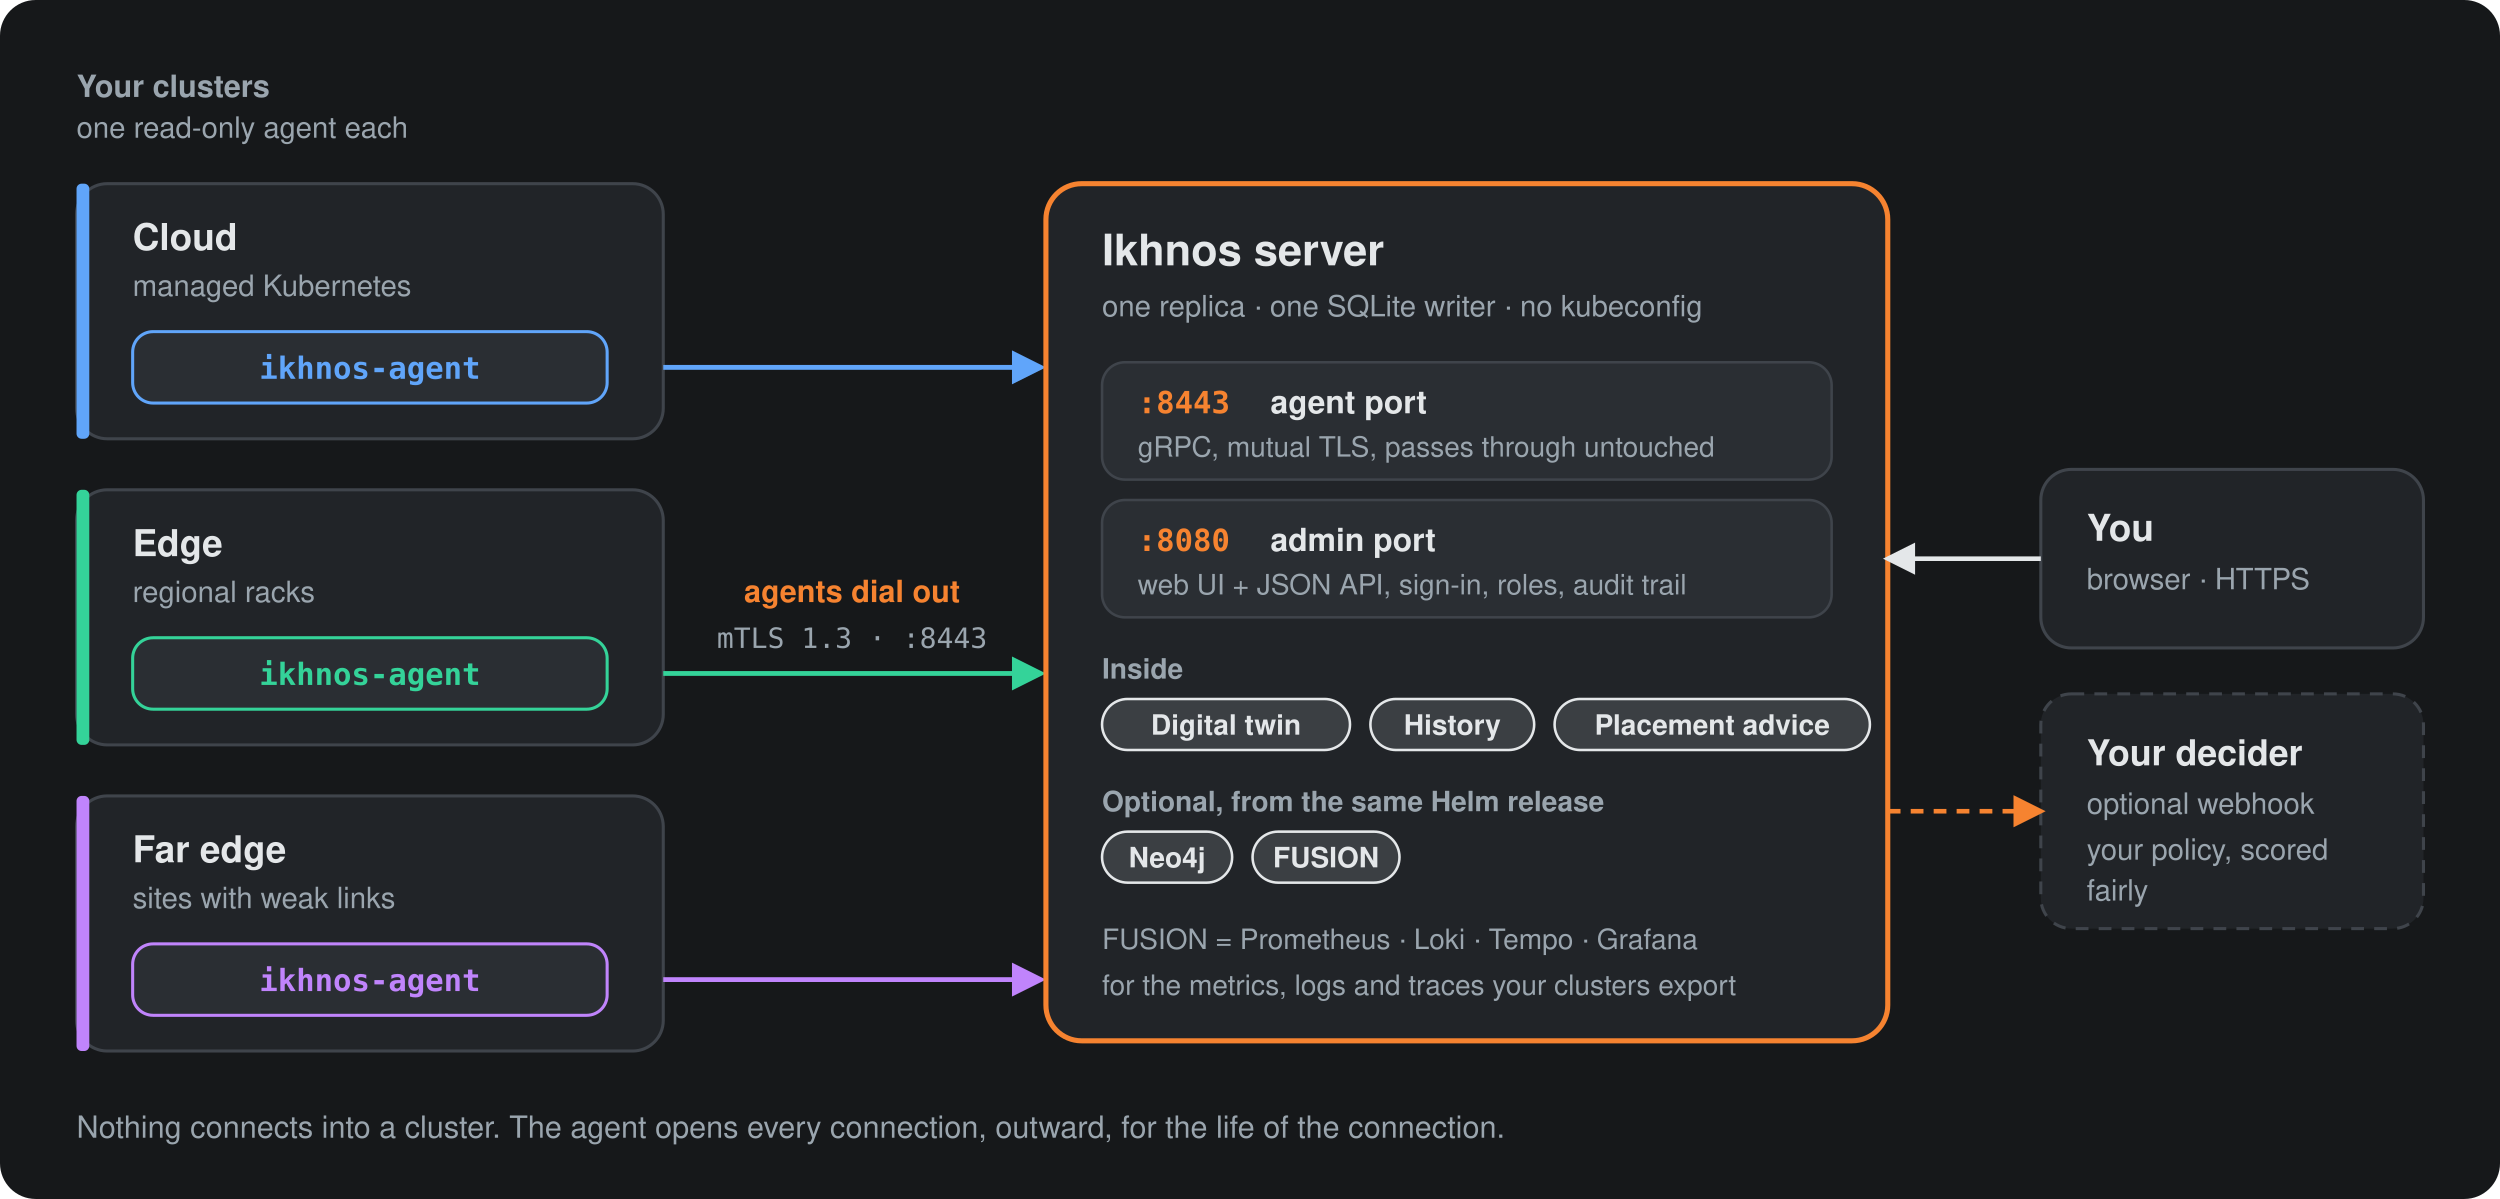
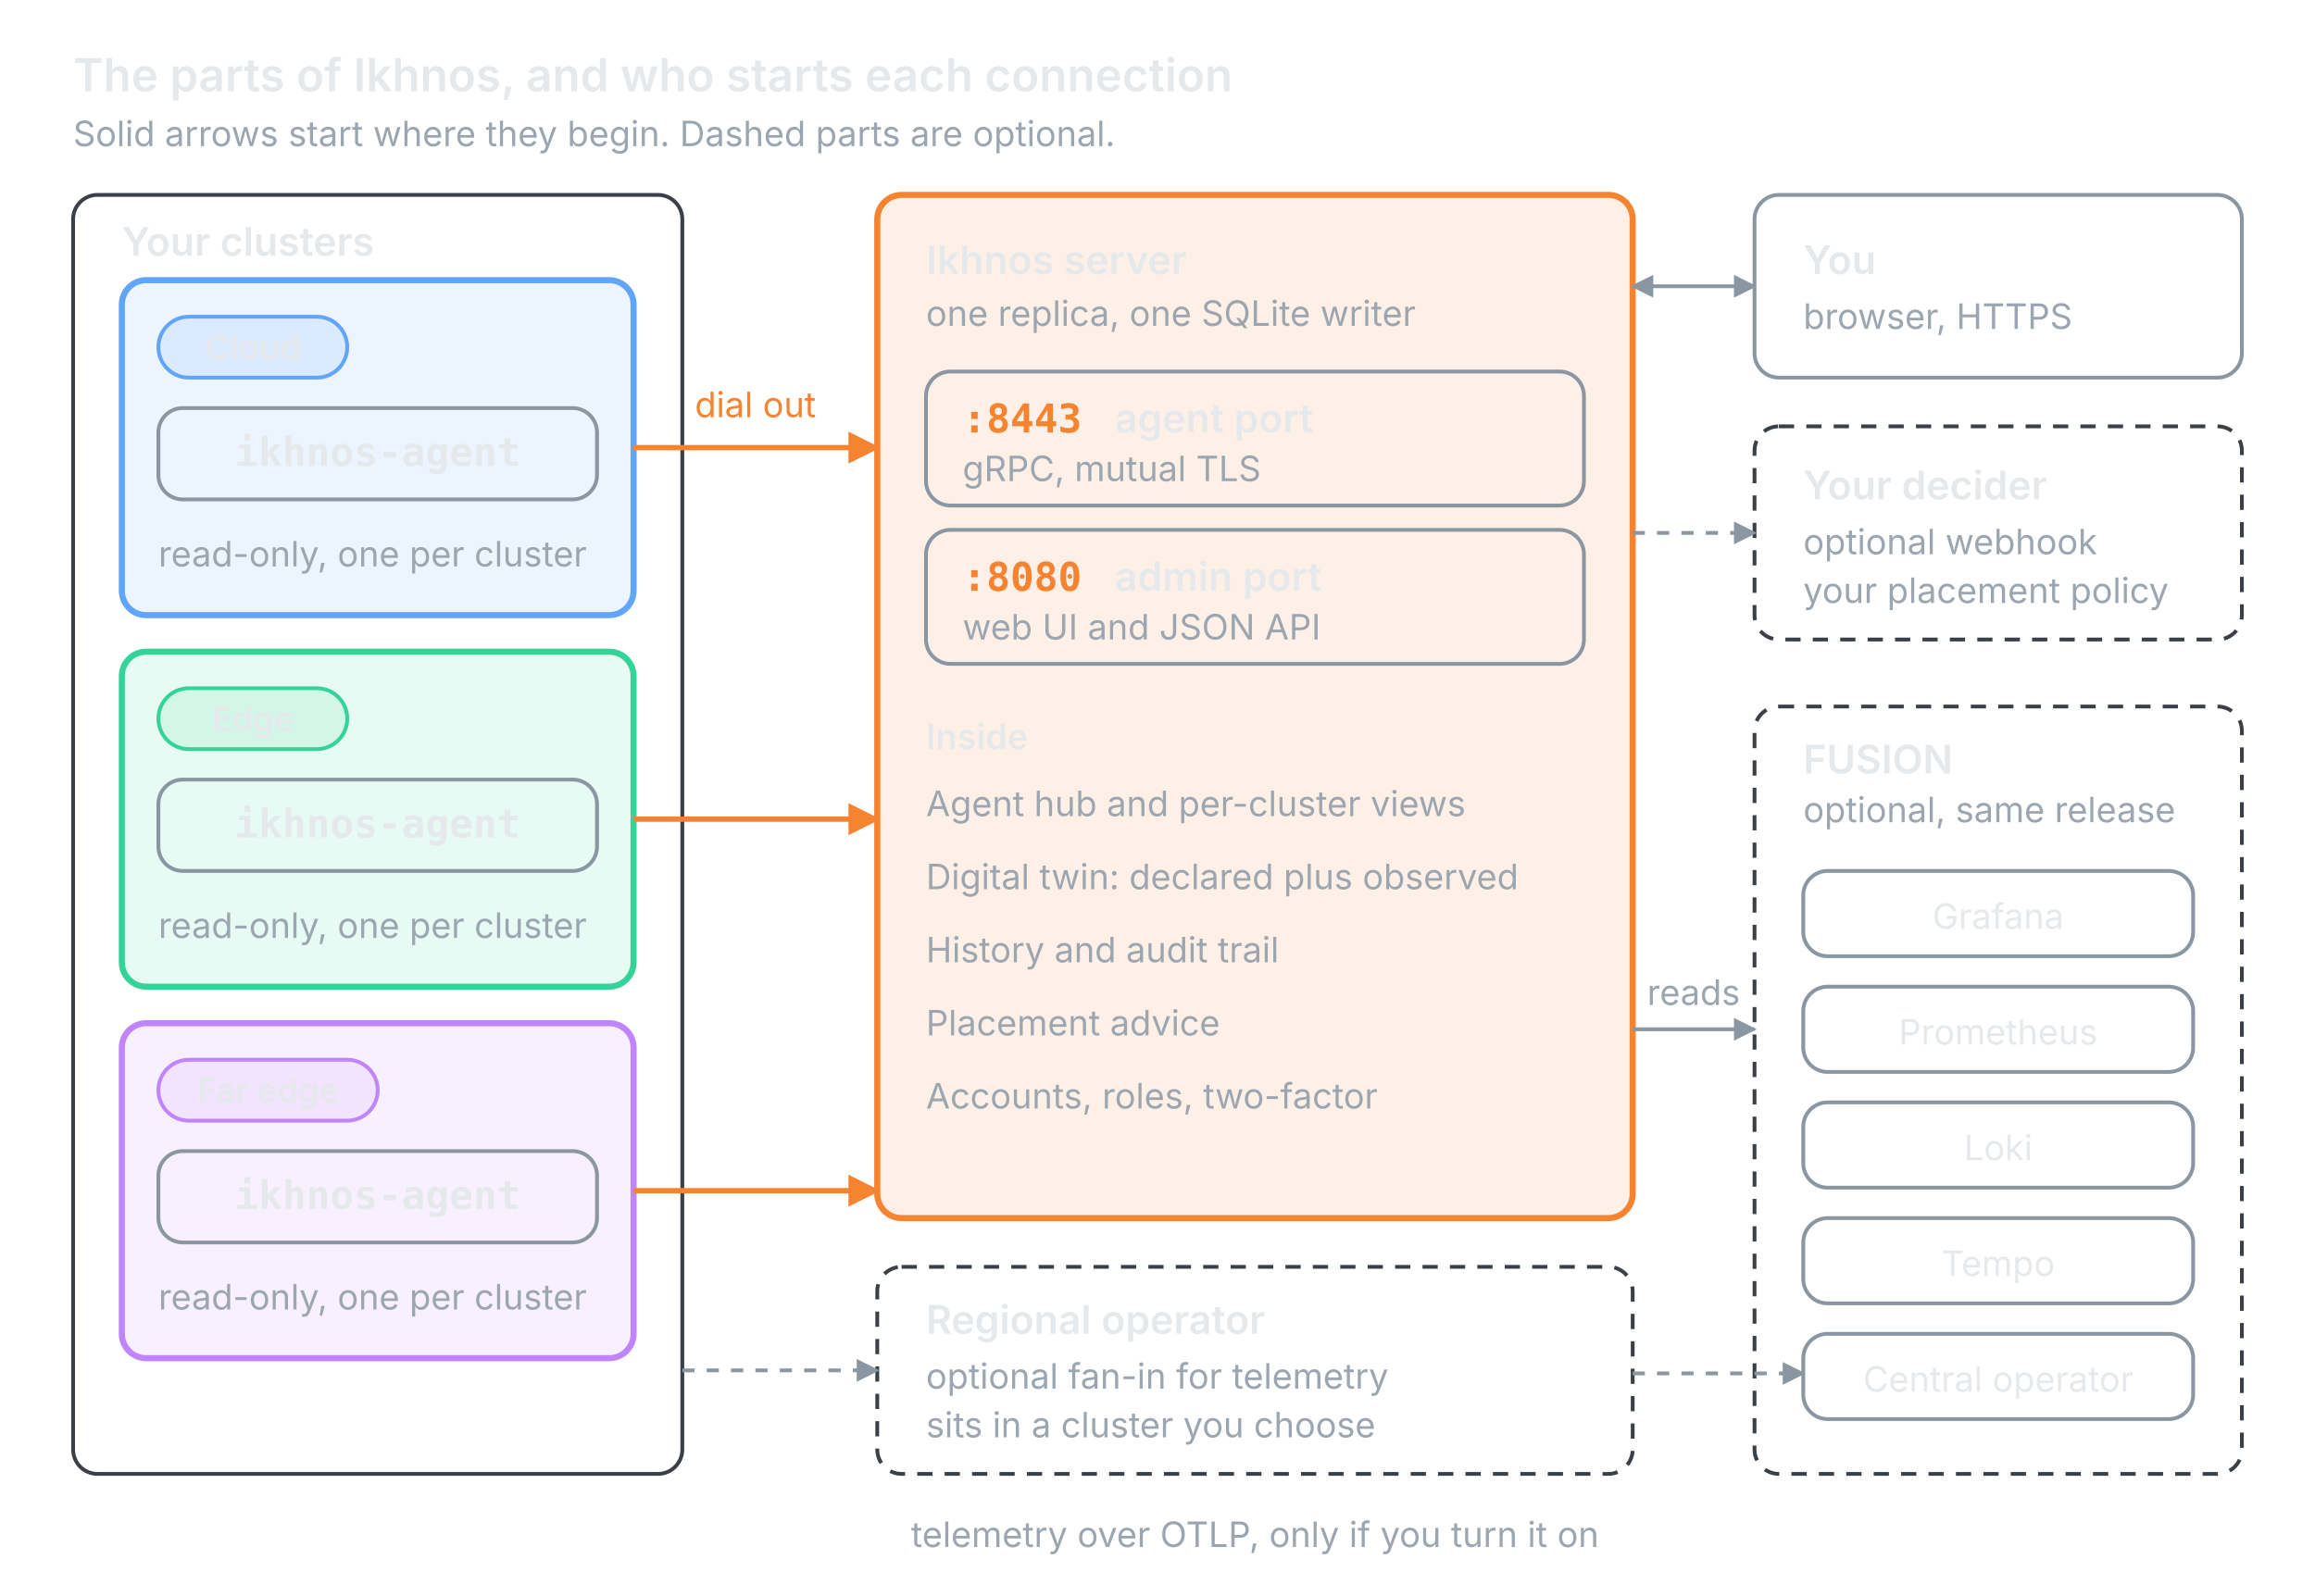
- <svg xmlns="http://www.w3.org/2000/svg" viewBox="0 0 980 470" width="980" height="470" role="img" aria-labelledby="t d">
+ <svg xmlns="http://www.w3.org/2000/svg" viewBox="0 0 760 524" role="img" aria-label="Agents in clusters dial out to one Ikhnos server; a browser reads the server; optional FUSION stores telemetry; an optional decider answers placement questions" font-size="13" font-family="Inter, -apple-system, 'Segoe UI', Helvetica, Arial, sans-serif">
  <defs>
-     <marker id="m34d399" viewBox="0 0 10 10" refX="8.5" refY="5" markerWidth="7" markerHeight="7" orient="auto-start-reverse">
-       <path d="M0,0 L10,5 L0,10 z" fill="#34d399" />
+     <marker id="glance-arrow" viewBox="0 0 10 10" refX="9" refY="5" markerWidth="6" markerHeight="6" orient="auto-start-reverse">
+       <path d="M0 0L10 5L0 10z" fill="#8a97a2" />
    </marker>
-     <marker id="m60a5fa" viewBox="0 0 10 10" refX="8.5" refY="5" markerWidth="7" markerHeight="7" orient="auto-start-reverse">
-       <path d="M0,0 L10,5 L0,10 z" fill="#60a5fa" />
-     </marker>
-     <marker id="mc084fc" viewBox="0 0 10 10" refX="8.5" refY="5" markerWidth="7" markerHeight="7" orient="auto-start-reverse">
-       <path d="M0,0 L10,5 L0,10 z" fill="#c084fc" />
-     </marker>
-     <marker id="me4e7e9" viewBox="0 0 10 10" refX="8.5" refY="5" markerWidth="7" markerHeight="7" orient="auto-start-reverse">
-       <path d="M0,0 L10,5 L0,10 z" fill="#e4e7e9" />
-     </marker>
-     <marker id="mf68330" viewBox="0 0 10 10" refX="8.5" refY="5" markerWidth="7" markerHeight="7" orient="auto-start-reverse">
-       <path d="M0,0 L10,5 L0,10 z" fill="#f68330" />
+     <marker id="glance-arrow-accent" viewBox="0 0 10 10" refX="9" refY="5" markerWidth="6" markerHeight="6" orient="auto-start-reverse">
+       <path d="M0 0L10 5L0 10z" fill="#f68330" />
    </marker>
  </defs>
-   <rect width="980" height="470" rx="14" fill="#16181a" />
-   <text x="30" y="38" font-size="12" font-weight="700" fill="#9aa5ae" text-anchor="start" font-family="-apple-system, BlinkMacSystemFont, 'Segoe UI', Helvetica, Arial, sans-serif">Your clusters</text>
-   <text x="30" y="54" font-size="11.5" font-weight="400" fill="#9aa5ae" text-anchor="start" font-family="-apple-system, BlinkMacSystemFont, 'Segoe UI', Helvetica, Arial, sans-serif">one read-only agent each</text>
-   <rect x="30" y="72" width="230" height="100" rx="12" fill="#212428" stroke="#3f444b" stroke-width="1.2" />
-   <rect x="30" y="72" width="5" height="100" rx="2" fill="#60a5fa" />
-   <text x="52" y="98" font-size="14.5" font-weight="700" fill="#e4e7e9" text-anchor="start" font-family="-apple-system, BlinkMacSystemFont, 'Segoe UI', Helvetica, Arial, sans-serif">Cloud</text>
-   <text x="52" y="116" font-size="11.5" font-weight="400" fill="#9aa5ae" text-anchor="start" font-family="-apple-system, BlinkMacSystemFont, 'Segoe UI', Helvetica, Arial, sans-serif">managed Kubernetes</text>
-   <rect x="52" y="130" width="186" height="28" rx="8" fill="#2a2e33" stroke="#60a5fa" stroke-width="1.2" />
-   <text x="145" y="148.5" font-size="12" font-weight="600" fill="#60a5fa" text-anchor="middle" font-family="ui-monospace, SFMono-Regular, Menlo, Consolas, monospace">ikhnos-agent</text>
-   <path d="M260,144 L408,144" fill="none" stroke="#60a5fa" stroke-width="1.9" stroke-linejoin="round" marker-end="url(#m60a5fa)" />
-   <rect x="30" y="192" width="230" height="100" rx="12" fill="#212428" stroke="#3f444b" stroke-width="1.2" />
-   <rect x="30" y="192" width="5" height="100" rx="2" fill="#34d399" />
-   <text x="52" y="218" font-size="14.5" font-weight="700" fill="#e4e7e9" text-anchor="start" font-family="-apple-system, BlinkMacSystemFont, 'Segoe UI', Helvetica, Arial, sans-serif">Edge</text>
-   <text x="52" y="236" font-size="11.5" font-weight="400" fill="#9aa5ae" text-anchor="start" font-family="-apple-system, BlinkMacSystemFont, 'Segoe UI', Helvetica, Arial, sans-serif">regional racks</text>
-   <rect x="52" y="250" width="186" height="28" rx="8" fill="#2a2e33" stroke="#34d399" stroke-width="1.2" />
-   <text x="145" y="268.5" font-size="12" font-weight="600" fill="#34d399" text-anchor="middle" font-family="ui-monospace, SFMono-Regular, Menlo, Consolas, monospace">ikhnos-agent</text>
-   <path d="M260,264 L408,264" fill="none" stroke="#34d399" stroke-width="1.9" stroke-linejoin="round" marker-end="url(#m34d399)" />
-   <rect x="30" y="312" width="230" height="100" rx="12" fill="#212428" stroke="#3f444b" stroke-width="1.2" />
-   <rect x="30" y="312" width="5" height="100" rx="2" fill="#c084fc" />
-   <text x="52" y="338" font-size="14.5" font-weight="700" fill="#e4e7e9" text-anchor="start" font-family="-apple-system, BlinkMacSystemFont, 'Segoe UI', Helvetica, Arial, sans-serif">Far edge</text>
-   <text x="52" y="356" font-size="11.5" font-weight="400" fill="#9aa5ae" text-anchor="start" font-family="-apple-system, BlinkMacSystemFont, 'Segoe UI', Helvetica, Arial, sans-serif">sites with weak links</text>
-   <rect x="52" y="370" width="186" height="28" rx="8" fill="#2a2e33" stroke="#c084fc" stroke-width="1.2" />
-   <text x="145" y="388.5" font-size="12" font-weight="600" fill="#c084fc" text-anchor="middle" font-family="ui-monospace, SFMono-Regular, Menlo, Consolas, monospace">ikhnos-agent</text>
-   <path d="M260,384 L408,384" fill="none" stroke="#c084fc" stroke-width="1.9" stroke-linejoin="round" marker-end="url(#mc084fc)" />
-   <text x="334" y="236" font-size="12" font-weight="700" fill="#f68330" text-anchor="middle" font-family="-apple-system, BlinkMacSystemFont, 'Segoe UI', Helvetica, Arial, sans-serif">agents dial out</text>
-   <text x="334" y="254" font-size="11" font-weight="400" fill="#9aa5ae" text-anchor="middle" font-family="ui-monospace, SFMono-Regular, Menlo, Consolas, monospace">mTLS 1.3 · :8443</text>
-   <rect x="410" y="72" width="330" height="336" rx="14" fill="#212428" stroke="#f68330" stroke-width="2" />
-   <text x="432" y="104" font-size="17" font-weight="700" fill="#e4e7e9" text-anchor="start" font-family="-apple-system, BlinkMacSystemFont, 'Segoe UI', Helvetica, Arial, sans-serif">Ikhnos server</text>
-   <text x="432" y="124" font-size="11.5" font-weight="400" fill="#9aa5ae" text-anchor="start" font-family="-apple-system, BlinkMacSystemFont, 'Segoe UI', Helvetica, Arial, sans-serif">one replica · one SQLite writer · no kubeconfig</text>
-   <rect x="432" y="142" width="286" height="46" rx="9" fill="#2a2e33" stroke="#3f444b" stroke-width="1" />
-   <text x="446" y="162" font-size="12" font-weight="700" fill="#f68330" text-anchor="start" font-family="ui-monospace, SFMono-Regular, Menlo, Consolas, monospace">:8443</text>
-   <text x="498" y="162" font-size="12.5" font-weight="600" fill="#e4e7e9" text-anchor="start" font-family="-apple-system, BlinkMacSystemFont, 'Segoe UI', Helvetica, Arial, sans-serif">agent port</text>
-   <text x="446" y="179" font-size="11" font-weight="400" fill="#9aa5ae" text-anchor="start" font-family="-apple-system, BlinkMacSystemFont, 'Segoe UI', Helvetica, Arial, sans-serif">gRPC, mutual TLS, passes through untouched</text>
-   <rect x="432" y="196" width="286" height="46" rx="9" fill="#2a2e33" stroke="#3f444b" stroke-width="1" />
-   <text x="446" y="216" font-size="12" font-weight="700" fill="#f68330" text-anchor="start" font-family="ui-monospace, SFMono-Regular, Menlo, Consolas, monospace">:8080</text>
-   <text x="498" y="216" font-size="12.5" font-weight="600" fill="#e4e7e9" text-anchor="start" font-family="-apple-system, BlinkMacSystemFont, 'Segoe UI', Helvetica, Arial, sans-serif">admin port</text>
-   <text x="446" y="233" font-size="11" font-weight="400" fill="#9aa5ae" text-anchor="start" font-family="-apple-system, BlinkMacSystemFont, 'Segoe UI', Helvetica, Arial, sans-serif">web UI + JSON API, sign-in, roles, audit trail</text>
-   <text x="432" y="266" font-size="11" font-weight="700" fill="#9aa5ae" text-anchor="start" font-family="-apple-system, BlinkMacSystemFont, 'Segoe UI', Helvetica, Arial, sans-serif">Inside</text>
-   <rect x="432" y="274" width="97.2" height="20" rx="10" fill="#e4e7e9" opacity="0.14" />
-   <rect x="432" y="274" width="97.2" height="20" rx="10" fill="none" stroke="#e4e7e9" stroke-width="1" />
-   <text x="480.6" y="288" font-size="11" font-weight="600" fill="#e4e7e9" text-anchor="middle" font-family="-apple-system, BlinkMacSystemFont, 'Segoe UI', Helvetica, Arial, sans-serif">Digital twin</text>
-   <rect x="537.2" y="274" width="64.2" height="20" rx="10" fill="#e4e7e9" opacity="0.14" />
-   <rect x="537.2" y="274" width="64.2" height="20" rx="10" fill="none" stroke="#e4e7e9" stroke-width="1" />
-   <text x="569.3" y="288" font-size="11" font-weight="600" fill="#e4e7e9" text-anchor="middle" font-family="-apple-system, BlinkMacSystemFont, 'Segoe UI', Helvetica, Arial, sans-serif">History</text>
-   <rect x="609.4" y="274" width="123.6" height="20" rx="10" fill="#e4e7e9" opacity="0.14" />
-   <rect x="609.4" y="274" width="123.6" height="20" rx="10" fill="none" stroke="#e4e7e9" stroke-width="1" />
-   <text x="671.2" y="288" font-size="11" font-weight="600" fill="#e4e7e9" text-anchor="middle" font-family="-apple-system, BlinkMacSystemFont, 'Segoe UI', Helvetica, Arial, sans-serif">Placement advice</text>
-   <text x="432" y="318" font-size="11" font-weight="700" fill="#9aa5ae" text-anchor="start" font-family="-apple-system, BlinkMacSystemFont, 'Segoe UI', Helvetica, Arial, sans-serif">Optional, from the same Helm release</text>
-   <rect x="432" y="326" width="51.0" height="20" rx="10" fill="#e4e7e9" opacity="0.14" />
-   <rect x="432" y="326" width="51.0" height="20" rx="10" fill="none" stroke="#e4e7e9" stroke-width="1" />
-   <text x="457.5" y="340" font-size="11" font-weight="600" fill="#e4e7e9" text-anchor="middle" font-family="-apple-system, BlinkMacSystemFont, 'Segoe UI', Helvetica, Arial, sans-serif">Neo4j</text>
-   <rect x="491.0" y="326" width="57.6" height="20" rx="10" fill="#e4e7e9" opacity="0.14" />
-   <rect x="491.0" y="326" width="57.6" height="20" rx="10" fill="none" stroke="#e4e7e9" stroke-width="1" />
-   <text x="519.8" y="340" font-size="11" font-weight="600" fill="#e4e7e9" text-anchor="middle" font-family="-apple-system, BlinkMacSystemFont, 'Segoe UI', Helvetica, Arial, sans-serif">FUSION</text>
-   <text x="432" y="372" font-size="11" font-weight="400" fill="#9aa5ae" text-anchor="start" font-family="-apple-system, BlinkMacSystemFont, 'Segoe UI', Helvetica, Arial, sans-serif">FUSION = Prometheus · Loki · Tempo · Grafana</text>
-   <text x="432" y="390" font-size="11" font-weight="400" fill="#9aa5ae" text-anchor="start" font-family="-apple-system, BlinkMacSystemFont, 'Segoe UI', Helvetica, Arial, sans-serif">for the metrics, logs and traces your clusters export</text>
-   <rect x="800" y="184" width="150" height="70" rx="12" fill="#212428" stroke="#3f444b" stroke-width="1.2" />
-   <text x="818" y="212" font-size="14.5" font-weight="700" fill="#e4e7e9" text-anchor="start" font-family="-apple-system, BlinkMacSystemFont, 'Segoe UI', Helvetica, Arial, sans-serif">You</text>
-   <text x="818" y="231" font-size="11.5" font-weight="400" fill="#9aa5ae" text-anchor="start" font-family="-apple-system, BlinkMacSystemFont, 'Segoe UI', Helvetica, Arial, sans-serif">browser · HTTPS</text>
-   <path d="M800,219 L740,219" fill="none" stroke="#e4e7e9" stroke-width="1.8" stroke-linejoin="round" marker-end="url(#me4e7e9)" />
-   <rect x="800" y="272" width="150" height="92" rx="12" fill="#212428" stroke="#3f444b" stroke-width="1.2" stroke-dasharray="5 4" />
-   <text x="818" y="300" font-size="14" font-weight="700" fill="#e4e7e9" text-anchor="start" font-family="-apple-system, BlinkMacSystemFont, 'Segoe UI', Helvetica, Arial, sans-serif">Your decider</text>
-   <text x="818" y="319" font-size="11.5" font-weight="400" fill="#9aa5ae" text-anchor="start" font-family="-apple-system, BlinkMacSystemFont, 'Segoe UI', Helvetica, Arial, sans-serif">optional webhook</text>
-   <text x="818" y="337" font-size="11.5" font-weight="400" fill="#9aa5ae" text-anchor="start" font-family="-apple-system, BlinkMacSystemFont, 'Segoe UI', Helvetica, Arial, sans-serif">your policy, scored</text>
-   <text x="818" y="353" font-size="11.5" font-weight="400" fill="#9aa5ae" text-anchor="start" font-family="-apple-system, BlinkMacSystemFont, 'Segoe UI', Helvetica, Arial, sans-serif">fairly</text>
-   <path d="M740,318 L800,318" fill="none" stroke="#f68330" stroke-width="1.8" stroke-linejoin="round" stroke-dasharray="5 4" marker-end="url(#mf68330)" />
-   <text x="30" y="446" font-size="12" font-weight="500" fill="#9aa5ae" text-anchor="start" font-family="-apple-system, BlinkMacSystemFont, 'Segoe UI', Helvetica, Arial, sans-serif">Nothing connects into a cluster. The agent opens every connection, outward, for the life of the connection.</text>
+   <text x="24" y="30" font-size="15" font-weight="600" fill="#e6e9ec">The parts of Ikhnos, and who starts each connection</text>
+   <text x="24" y="48" font-size="11.5" fill="#9ba6b1">Solid arrows start where they begin. Dashed parts are optional.</text>
+   <rect x="24" y="64" width="200" height="420" rx="8" fill="none" fill-opacity="1" stroke="#3a4047" stroke-width="1.25" />
+   <text x="40" y="84" font-weight="600" fill="#e6e9ec">Your clusters</text>
+   <g>
+     <rect x="40" y="92" width="168" height="110" rx="8" fill="#60a5fa" fill-opacity="0.12" stroke="#60a5fa" stroke-width="2" />
+     <g>
+       <rect x="52" y="104" width="62" height="20" rx="10" fill="#60a5fa" fill-opacity="0.12" stroke="#60a5fa" stroke-width="1.25" />
+       <text x="83" y="118" text-anchor="middle" font-size="11" font-weight="600" fill="#e6e9ec">Cloud</text>
+     </g>
+     <rect x="52" y="134" width="144" height="30" rx="8" fill="none" fill-opacity="1" stroke="#8a97a2" stroke-width="1.25" />
+     <text x="124" y="153" font-weight="600" fill="#e6e9ec" text-anchor="middle" font-family="ui-monospace, SFMono-Regular, Menlo, Consolas, monospace">ikhnos-agent</text>
+     <text x="52" y="186" font-size="11.5" fill="#9ba6b1">read-only, one per cluster</text>
+   </g>
+   <g>
+     <rect x="40" y="214" width="168" height="110" rx="8" fill="#34d399" fill-opacity="0.12" stroke="#34d399" stroke-width="2" />
+     <g>
+       <rect x="52" y="226" width="62" height="20" rx="10" fill="#34d399" fill-opacity="0.12" stroke="#34d399" stroke-width="1.25" />
+       <text x="83" y="240" text-anchor="middle" font-size="11" font-weight="600" fill="#e6e9ec">Edge</text>
+     </g>
+     <rect x="52" y="256" width="144" height="30" rx="8" fill="none" fill-opacity="1" stroke="#8a97a2" stroke-width="1.25" />
+     <text x="124" y="275" font-weight="600" fill="#e6e9ec" text-anchor="middle" font-family="ui-monospace, SFMono-Regular, Menlo, Consolas, monospace">ikhnos-agent</text>
+     <text x="52" y="308" font-size="11.5" fill="#9ba6b1">read-only, one per cluster</text>
+   </g>
+   <g>
+     <rect x="40" y="336" width="168" height="110" rx="8" fill="#c084fc" fill-opacity="0.12" stroke="#c084fc" stroke-width="2" />
+     <g>
+       <rect x="52" y="348" width="72" height="20" rx="10" fill="#c084fc" fill-opacity="0.12" stroke="#c084fc" stroke-width="1.25" />
+       <text x="88" y="362" text-anchor="middle" font-size="11" font-weight="600" fill="#e6e9ec">Far edge</text>
+     </g>
+     <rect x="52" y="378" width="144" height="30" rx="8" fill="none" fill-opacity="1" stroke="#8a97a2" stroke-width="1.25" />
+     <text x="124" y="397" font-weight="600" fill="#e6e9ec" text-anchor="middle" font-family="ui-monospace, SFMono-Regular, Menlo, Consolas, monospace">ikhnos-agent</text>
+     <text x="52" y="430" font-size="11.5" fill="#9ba6b1">read-only, one per cluster</text>
+   </g>
+   <rect x="288" y="64" width="248" height="336" rx="8" fill="#f68330" fill-opacity="0.12" stroke="#f68330" stroke-width="2" />
+   <text x="304" y="90" font-weight="600" fill="#e6e9ec">Ikhnos server</text>
+   <text x="304" y="107" font-size="11.5" fill="#9ba6b1">one replica, one SQLite writer</text>
+   <rect x="304" y="122" width="216" height="44" rx="8" fill="none" fill-opacity="1" stroke="#8a97a2" stroke-width="1.25" />
+   <text x="316" y="142" font-weight="600" fill="#f68330" font-family="ui-monospace, SFMono-Regular, Menlo, Consolas, monospace">:8443</text>
+   <text x="366" y="142" font-weight="600" fill="#e6e9ec">agent port</text>
+   <text x="316" y="158" font-size="11.5" fill="#9ba6b1">gRPC, mutual TLS</text>
+   <rect x="304" y="174" width="216" height="44" rx="8" fill="none" fill-opacity="1" stroke="#8a97a2" stroke-width="1.25" />
+   <text x="316" y="194" font-weight="600" fill="#f68330" font-family="ui-monospace, SFMono-Regular, Menlo, Consolas, monospace">:8080</text>
+   <text x="366" y="194" font-weight="600" fill="#e6e9ec">admin port</text>
+   <text x="316" y="210" font-size="11.5" fill="#9ba6b1">web UI and JSON API</text>
+   <text x="304" y="246" font-size="11.5" font-weight="600" fill="#e6e9ec">Inside</text>
+   <text x="304" y="268" font-size="11.5" fill="#9ba6b1">Agent hub and per-cluster views</text>
+   <text x="304" y="292" font-size="11.5" fill="#9ba6b1">Digital twin: declared plus observed</text>
+   <text x="304" y="316" font-size="11.5" fill="#9ba6b1">History and audit trail</text>
+   <text x="304" y="340" font-size="11.5" fill="#9ba6b1">Placement advice</text>
+   <text x="304" y="364" font-size="11.5" fill="#9ba6b1">Accounts, roles, two-factor</text>
+   <rect x="288" y="416" width="248" height="68" rx="8" fill="none" fill-opacity="1" stroke="#3a4047" stroke-width="1.25" stroke-dasharray="5 4" />
+   <text x="304" y="438" font-weight="600" fill="#e6e9ec">Regional operator</text>
+   <text x="304" y="456" font-size="11.5" fill="#9ba6b1">optional fan-in for telemetry</text>
+   <text x="304" y="472" font-size="11.5" fill="#9ba6b1">sits in a cluster you choose</text>
+   <rect x="576" y="64" width="160" height="60" rx="8" fill="none" fill-opacity="1" stroke="#8a97a2" stroke-width="1.25" />
+   <text x="592" y="90" font-weight="600" fill="#e6e9ec">You</text>
+   <text x="592" y="108" font-size="11.5" fill="#9ba6b1">browser, HTTPS</text>
+   <rect x="576" y="140" width="160" height="70" rx="8" fill="none" fill-opacity="1" stroke="#3a4047" stroke-width="1.25" stroke-dasharray="5 4" />
+   <text x="592" y="164" font-weight="600" fill="#e6e9ec">Your decider</text>
+   <text x="592" y="182" font-size="11.5" fill="#9ba6b1">optional webhook</text>
+   <text x="592" y="198" font-size="11.5" fill="#9ba6b1">your placement policy</text>
+   <rect x="576" y="232" width="160" height="252" rx="8" fill="none" fill-opacity="1" stroke="#3a4047" stroke-width="1.25" stroke-dasharray="5 4" />
+   <text x="592" y="254" font-weight="600" fill="#e6e9ec">FUSION</text>
+   <text x="592" y="270" font-size="11.5" fill="#9ba6b1">optional, same release</text>
+   <g>
+     <rect x="592" y="286" width="128" height="28" rx="8" fill="none" fill-opacity="1" stroke="#8a97a2" stroke-width="1.25" />
+     <text x="656" y="305" font-size="11.5" fill="#e6e9ec" text-anchor="middle">Grafana</text>
+   </g>
+   <g>
+     <rect x="592" y="324" width="128" height="28" rx="8" fill="none" fill-opacity="1" stroke="#8a97a2" stroke-width="1.25" />
+     <text x="656" y="343" font-size="11.5" fill="#e6e9ec" text-anchor="middle">Prometheus</text>
+   </g>
+   <g>
+     <rect x="592" y="362" width="128" height="28" rx="8" fill="none" fill-opacity="1" stroke="#8a97a2" stroke-width="1.25" />
+     <text x="656" y="381" font-size="11.5" fill="#e6e9ec" text-anchor="middle">Loki</text>
+   </g>
+   <g>
+     <rect x="592" y="400" width="128" height="28" rx="8" fill="none" fill-opacity="1" stroke="#8a97a2" stroke-width="1.25" />
+     <text x="656" y="419" font-size="11.5" fill="#e6e9ec" text-anchor="middle">Tempo</text>
+   </g>
+   <g>
+     <rect x="592" y="438" width="128" height="28" rx="8" fill="none" fill-opacity="1" stroke="#8a97a2" stroke-width="1.25" />
+     <text x="656" y="457" font-size="11.5" fill="#e6e9ec" text-anchor="middle">Central operator</text>
+   </g>
+   <path d="M208 147H288" fill="none" stroke="#f68330" stroke-width="1.75" marker-end="url(#glance-arrow-accent)" />
+   <path d="M208 269H288" fill="none" stroke="#f68330" stroke-width="1.75" marker-end="url(#glance-arrow-accent)" />
+   <path d="M208 391H288" fill="none" stroke="#f68330" stroke-width="1.75" marker-end="url(#glance-arrow-accent)" />
+   <text x="248" y="137" font-size="11.5" fill="#f68330" text-anchor="middle">dial out</text>
+   <path d="M576 94H536" fill="none" stroke="#8a97a2" stroke-width="1.25" marker-end="url(#glance-arrow)" marker-start="url(#glance-arrow)" />
+   <path d="M536 175H576" fill="none" stroke="#8a97a2" stroke-width="1.25" stroke-dasharray="4 4" marker-end="url(#glance-arrow)" />
+   <path d="M536 338H576" fill="none" stroke="#8a97a2" stroke-width="1.25" marker-end="url(#glance-arrow)" />
+   <text x="556" y="330" font-size="11.5" fill="#9ba6b1" text-anchor="middle">reads</text>
+   <path d="M224 450H288" fill="none" stroke="#8a97a2" stroke-width="1.25" stroke-dasharray="4 4" marker-end="url(#glance-arrow)" />
+   <path d="M536 451H592" fill="none" stroke="#8a97a2" stroke-width="1.25" stroke-dasharray="4 4" marker-end="url(#glance-arrow)" />
+   <text x="412" y="508" font-size="11.5" fill="#9ba6b1" text-anchor="middle">telemetry over OTLP, only if you turn it on</text>
</svg>
